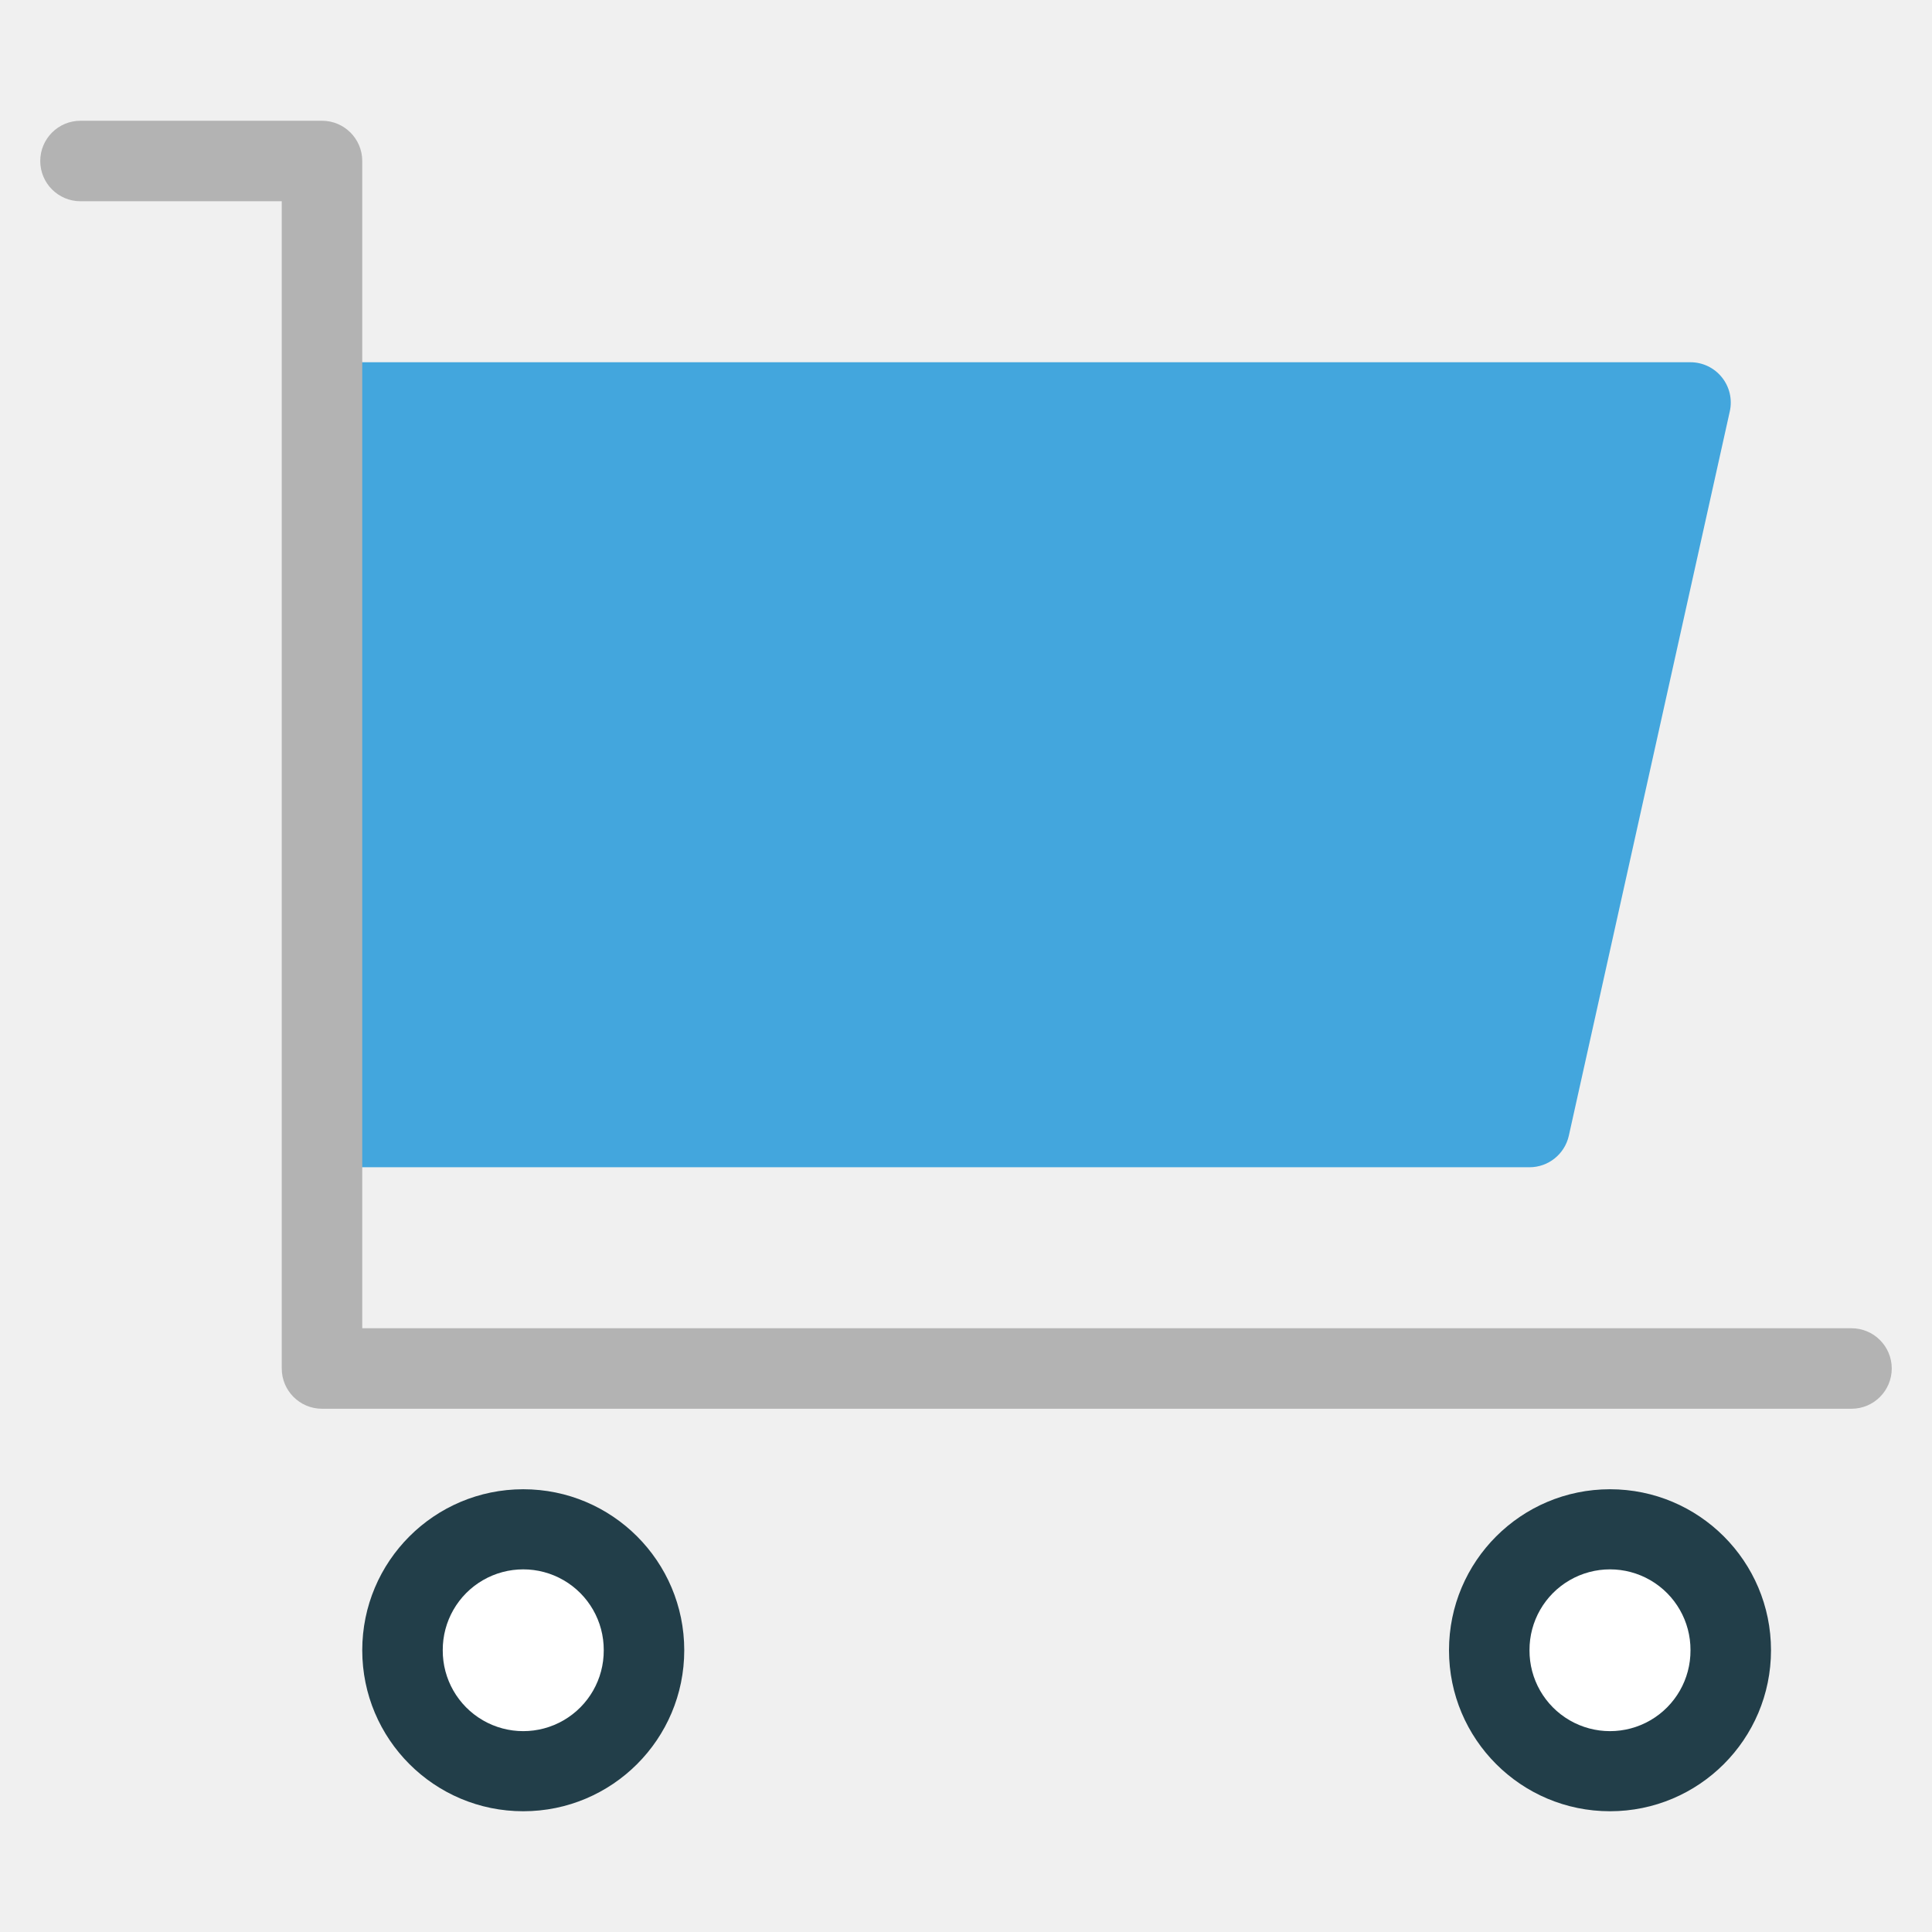
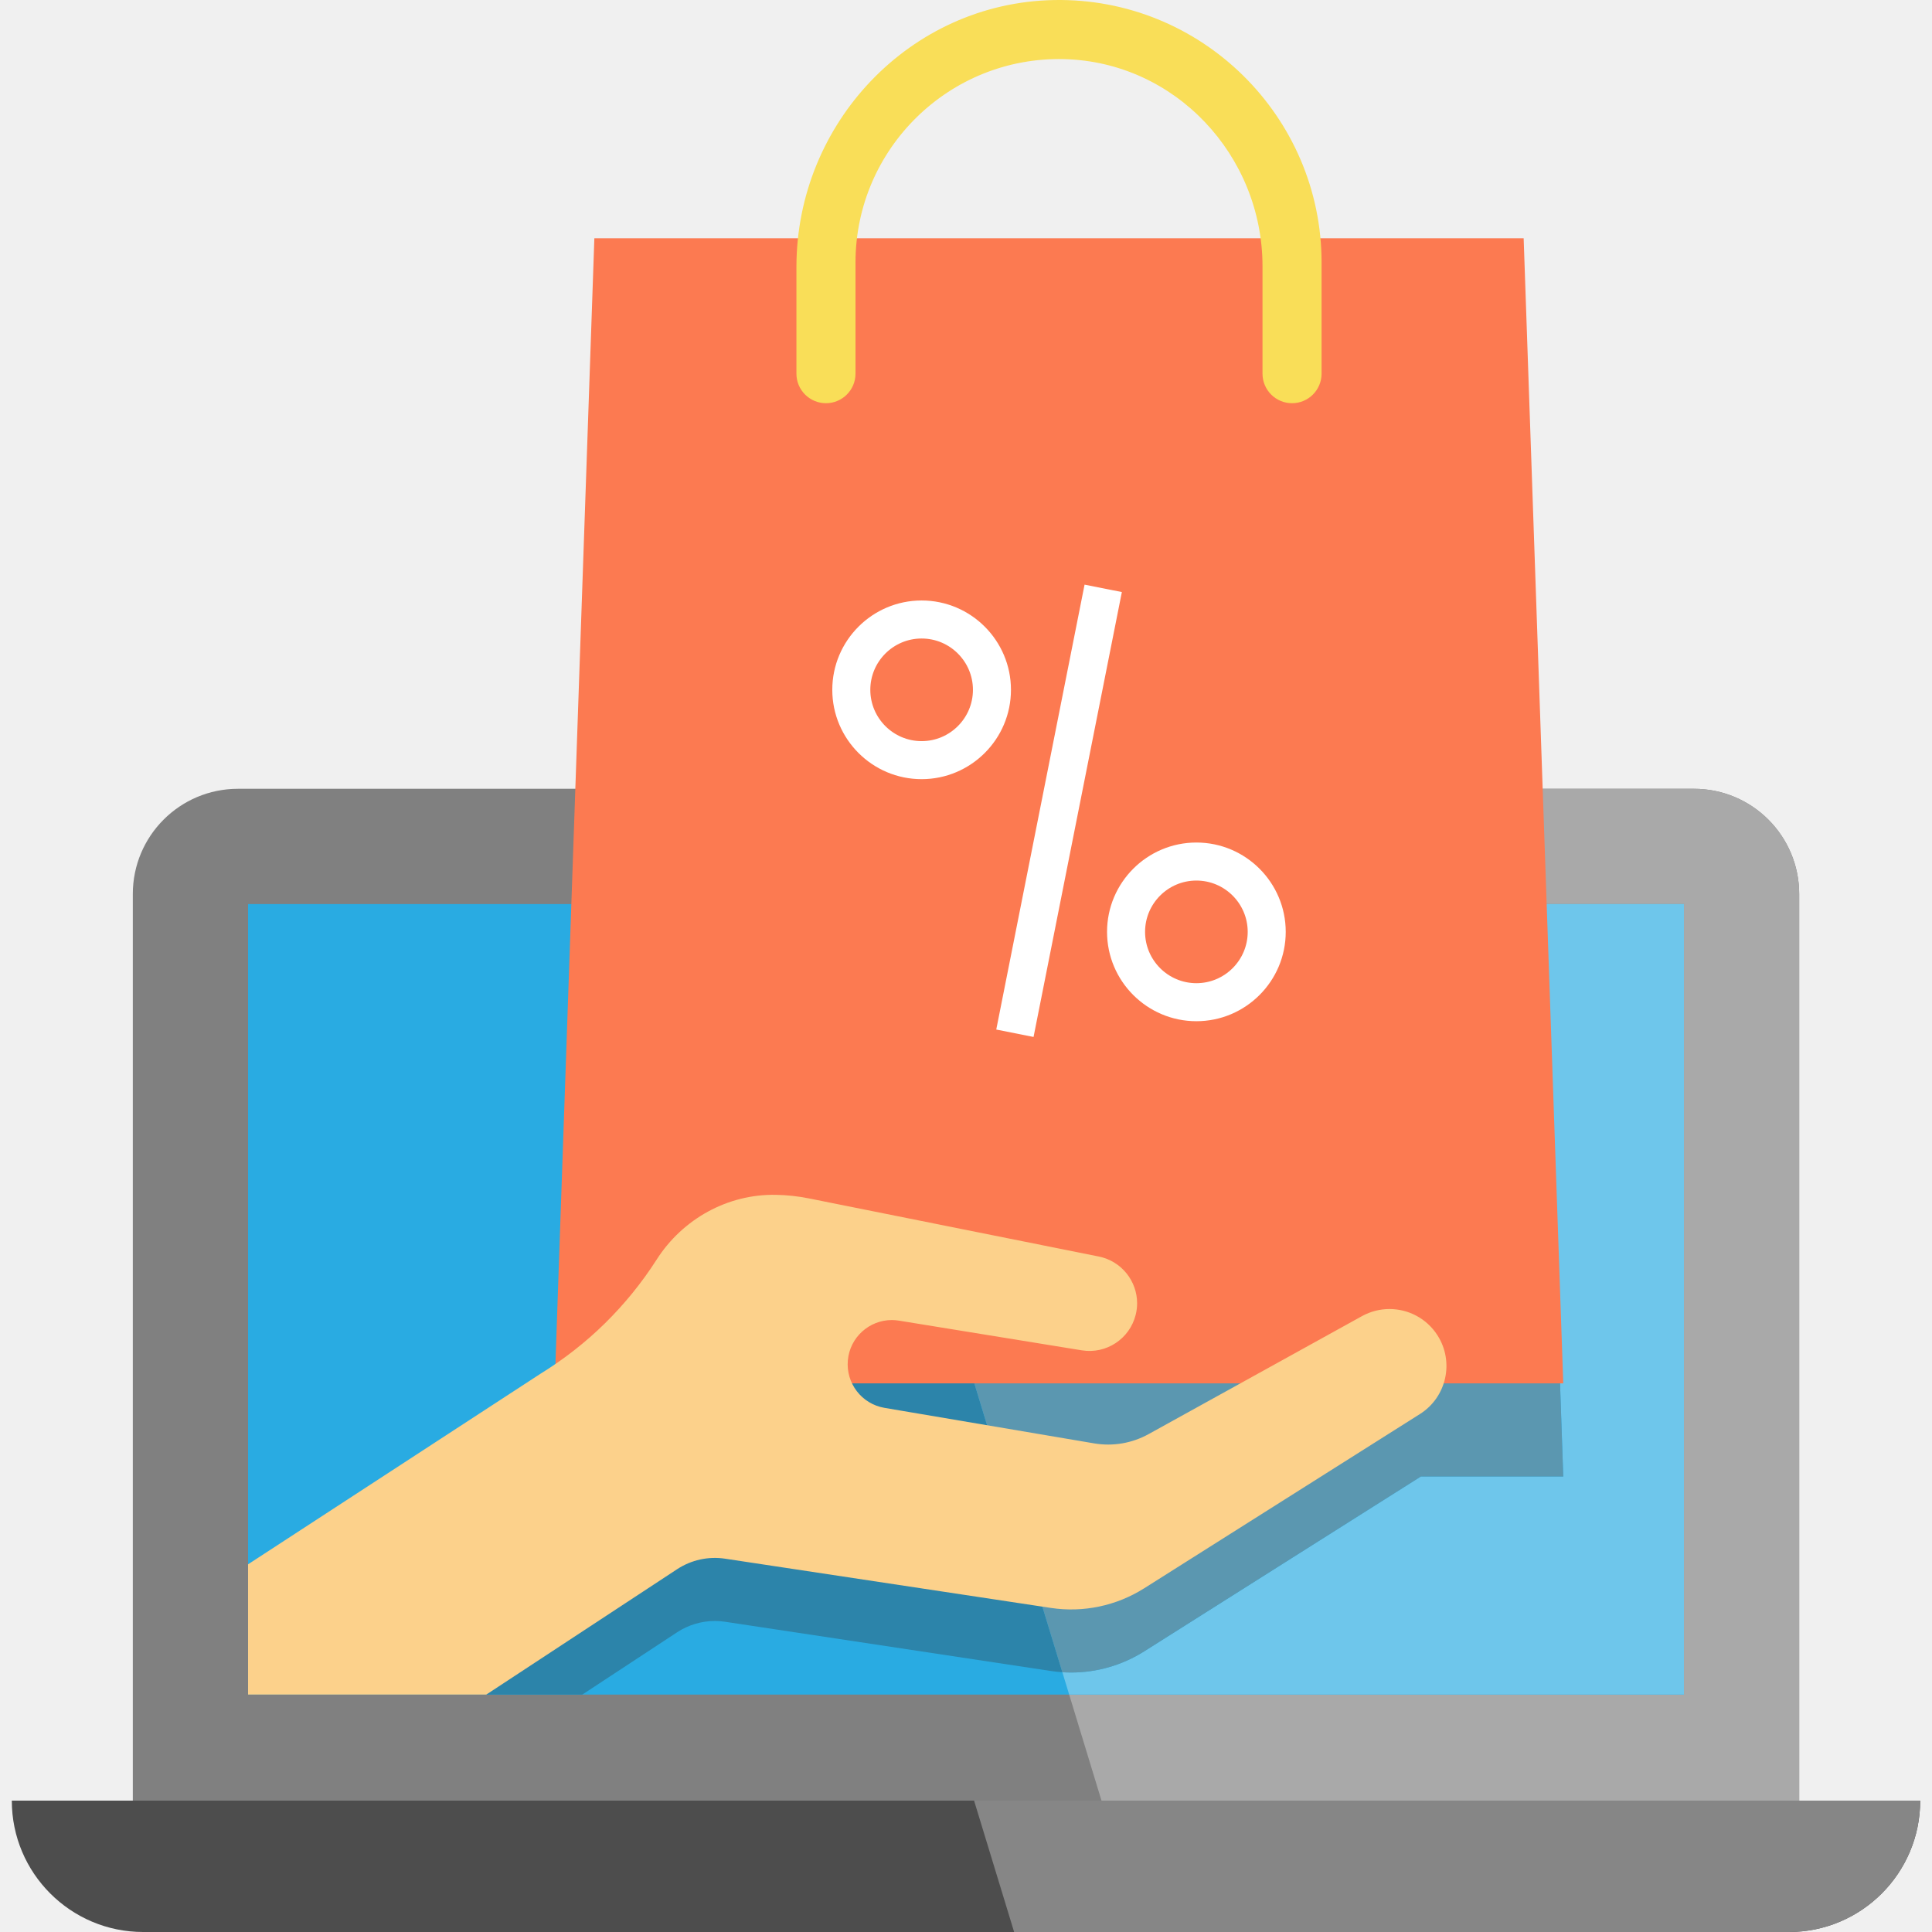
- <svg xmlns="http://www.w3.org/2000/svg" width="800px" height="800px" viewBox="0 0 1024 1024" class="icon" version="1.1">
-   <path d="M912.64 200A21.312 21.312 0 0 0 896 192H170.667v426.667h640c10.005 0 18.645-6.955 20.843-16.704l85.333-384a21.333 21.333 0 0 0-4.203-17.963z" fill="#43A6DD" />
-   <path d="M981.333 746.667H170.667a21.333 21.333 0 0 1-21.333-21.333V106.667H42.667a21.333 21.333 0 1 1 0-42.667h128a21.333 21.333 0 0 1 21.333 21.333v618.667h789.333a21.333 21.333 0 1 1 0 42.667z" fill="#B3B3B3" />
-   <path d="M277.333 789.333a85.333 85.333 0 1 0 0 170.667 85.333 85.333 0 0 0 0-170.667zM853.333 789.333a85.333 85.333 0 1 0 0 170.667 85.333 85.333 0 0 0 0-170.667z" fill="#223E49" />
-   <path d="M277.333 874.667m-42.667 0a42.667 42.667 0 1 0 85.333 0 42.667 42.667 0 1 0-85.333 0Z" fill="#FFFFFF" />
-   <path d="M853.333 874.667m-42.667 0a42.667 42.667 0 1 0 85.333 0 42.667 42.667 0 1 0-85.333 0Z" fill="#FFFFFF" />
+ <svg xmlns="http://www.w3.org/2000/svg" version="1.1" id="Layer_1" viewBox="0 0 419.101 419.101" xml:space="preserve">
+   <g>
+     <path style="fill:#808080;" d="M390.291,193.931v198.67H28.811v-198.67c0-12.601,10.21-22.821,22.82-22.821h315.84   C380.071,171.111,390.291,181.331,390.291,193.931" />
+     <polyline style="fill:#29ABE2;" points="365.291,196.111 365.291,367.601 53.811,367.601 53.811,196.111 365.291,196.111  " />
+     <path style="fill:#A9A9A9;" d="M367.471,171.111h-195.42l6.157,20.202h156.443l0.09,2.71l0.072,2.088h30.478v171.49H231.933   l7.009,23h151.349v-196.67C390.291,181.331,380.071,171.111,367.471,171.111" />
+     <path style="fill:#6EC6EB;" d="M257.268,320.293h-39.753l1.007,3.304l18.849,3.194c0.999,0.168,2.005,0.251,3.009,0.251   c3.053,0,6.077-0.771,8.772-2.262L257.268,320.293 M365.291,196.111h-30.478l4.298,124.182h-30.908l-0.182,0.128l-59.83,37.81   c-4.764,3.007-10.255,4.58-15.823,4.58c-0.638,0-1.276-0.021-1.915-0.062l1.479,4.852h133.359V196.111" />
+     <polyline style="fill:#676767;" points="178.208,191.313 124.801,191.313 124.636,196.111 179.67,196.111 178.208,191.313  " />
+     <path style="fill:#2C84AA;" d="M179.67,196.111h-55.035l-1.784,51.702l-2.133,61.59c-1.133,0.782-2.282,1.543-3.457,2.268   l-63.45,41.35v14.581h72.5l20.56-13.51c2.445-1.609,5.297-2.458,8.196-2.458c0.74,0,1.483,0.055,2.224,0.167l70.67,10.68   c0.829,0.125,1.662,0.215,2.493,0.269l-11.932-39.152l-19.499-3.304h18.492L179.67,196.111" />
+     <polyline style="fill:#838383;" points="334.651,191.313 178.208,191.313 179.67,196.111 334.813,196.111 334.741,194.023    334.651,191.313  " />
+     <path style="fill:#5B97B0;" d="M334.813,196.111H179.67l37.845,124.182h39.753l-8.117,4.488c-2.695,1.491-5.719,2.262-8.772,2.262   c-1.003,0-2.009-0.083-3.009-0.251l-18.849-3.194l11.932,39.152c0.639,0.042,1.277,0.062,1.915,0.062   c5.568,0,11.058-1.573,15.823-4.58l59.83-37.81l0.182-0.128h30.908L334.813,196.111" />
+     <polygon style="fill:#FC7A51;" points="339.111,300.091 120.341,300.091 122.851,227.611 128.931,51.691 330.521,51.691    334.741,173.821  " />
+     <path style="fill:#FCD18B;" d="M308.021,306.741l-59.83,37.81c-6.02,3.8-13.2,5.31-20.23,4.25l-70.67-10.68   c-3.64-0.55-7.35,0.27-10.42,2.29l-41.38,27.19h-51.68v-28.26l63.45-41.35c5.07-3.13,9.77-6.8,13.99-10.95   c4.22-4.16,7.98-8.78,11.19-13.8c5.64-8.82,15.41-14.25,25.88-14.05c2.38,0.04,4.76,0.3,7.13,0.77l62.9,12.61   c4.93,0.99,8.32,5.33,8.32,10.14c0,0.82-0.1,1.66-0.31,2.5c-1.3,5.22-6.39,8.58-11.7,7.71l-39.65-6.44   c-0.52-0.08-1.04-0.13-1.55-0.13c-4.87,0-9.09,3.72-9.54,8.73c-0.45,4.99,3.01,9.48,7.95,10.32l45.5,7.71   c4.04,0.68,8.2-0.03,11.78-2.01l46.3-25.6c1.89-1.04,3.94-1.54,5.96-1.54c4.09,0,8.07,2.03,10.42,5.71   C315.511,295.431,313.801,303.091,308.021,306.741z" />
+     <path style="fill:#FFFFFF;" d="M199.924,169.019c-10.686,0-19.379-8.693-19.379-19.379s8.693-19.38,19.379-19.38   s19.38,8.694,19.38,19.38S210.61,169.019,199.924,169.019z M199.924,138.508c-6.138,0-11.131,4.994-11.131,11.132   s4.993,11.131,11.131,11.131s11.132-4.993,11.132-11.131S206.062,138.508,199.924,138.508z" />
+     <path style="fill:#FFFFFF;" d="M259.528,221.527c-10.686,0-19.38-8.694-19.38-19.38s8.694-19.38,19.38-19.38   c10.686,0,19.38,8.694,19.38,19.38S270.213,221.527,259.528,221.527z M259.528,191.016c-6.138,0-11.132,4.993-11.132,11.131   s4.994,11.132,11.132,11.132c6.138,0,11.132-4.993,11.132-11.132C270.659,196.009,265.665,191.016,259.528,191.016z" />
+     <rect x="225.619" y="126.698" transform="matrix(-0.9809 -0.1947 0.1947 -0.9809 420.8458 393.1475)" style="fill:#FFFFFF;" width="8.248" height="98.388" />
+     <path style="fill:#F9DE58;" d="M280.278,87.465L280.278,87.465c-3.538,0-6.407-2.868-6.407-6.407v-23.27   c0-24.107-18.981-44.391-43.081-44.962c-24.826-0.588-45.21,19.437-45.21,44.133v24.099c0,3.538-2.868,6.407-6.407,6.407l0,0   c-3.538,0-6.407-2.868-6.407-6.407V57.914c0-31.189,24.675-57.313,55.859-57.904c31.909-0.605,58.059,25.175,58.059,56.948v24.099   C286.685,84.596,283.816,87.465,280.278,87.465z" />
+     <path style="fill:#4D4D4D;" d="M416.541,390.601c0,15.74-12.76,28.5-28.5,28.5H31.062c-7.87,0-14.99-3.189-20.151-8.35   c-5.16-5.15-8.35-12.28-8.35-20.15H416.541" />
+     <path style="fill:#868686;" d="M416.541,390.601h-26.25H238.942h-27.641l8.69,28.5h168.05   C403.781,419.101,416.541,406.341,416.541,390.601" />
+   </g>
</svg>
